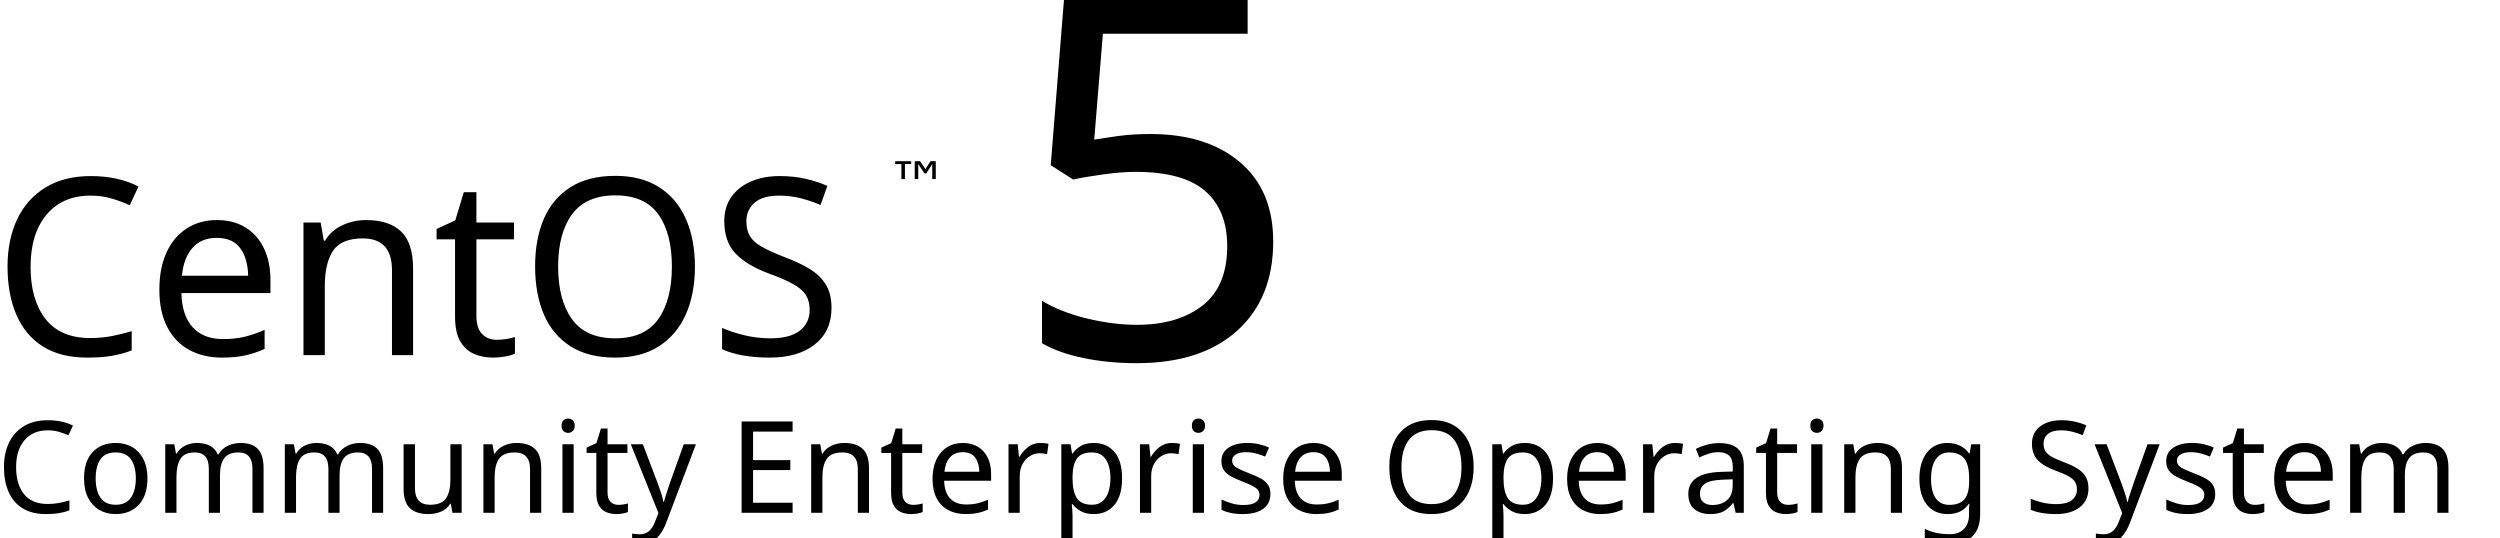
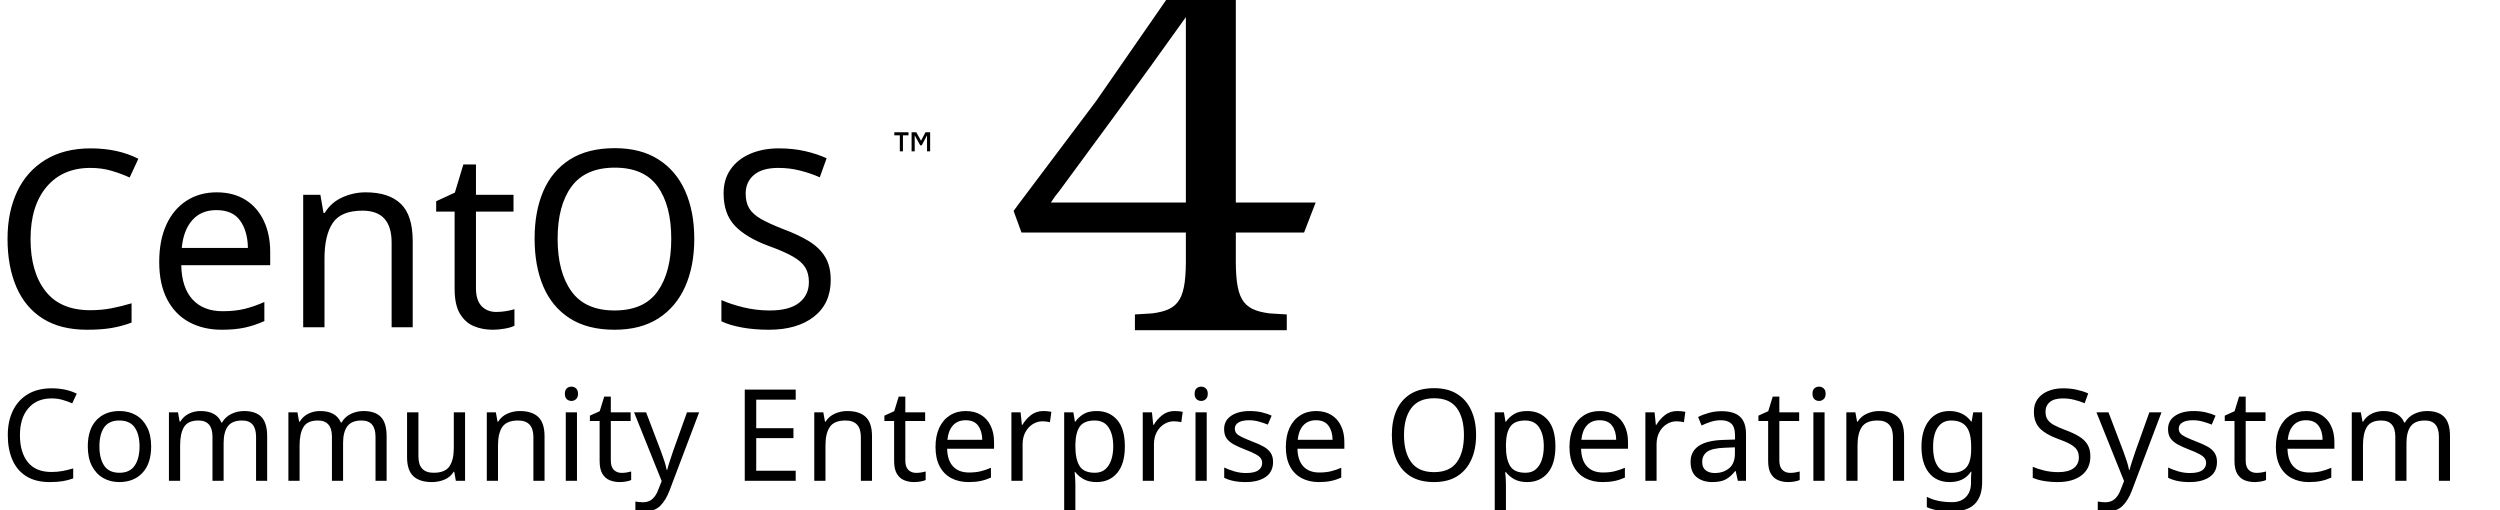
- <svg xmlns="http://www.w3.org/2000/svg" width="742.164" height="159.448" id="svg3394" version="1.0">
+ <svg xmlns="http://www.w3.org/2000/svg" width="742.858" height="151.27" id="svg3394" version="1.0">
  <defs id="defs3396">
    <clipPath clipPathUnits="userSpaceOnUse" id="clipPath4429">
      <g transform="matrix(0.9947658,0,0,1,1.786099,0)" id="g4431">
        <path style="fill:#eea623;fill-opacity:1;fill-rule:evenodd;stroke:none;stroke-width:30;stroke-linecap:round;stroke-linejoin:round;marker:none;marker-start:none;marker-mid:none;marker-end:none;stroke-miterlimit:4;stroke-dasharray:none;stroke-dashoffset:0;stroke-opacity:1;visibility:visible;display:inline;overflow:visible" d="M 322.541,2800.938 L 318.106,2806.667 L 313.671,2800.938 L 313.671,2757.795 L 294.732,2757.795 L 318.106,2732.258 L 341.238,2757.795 L 322.541,2757.795 L 322.541,2800.938 z" id="path4433" />
      </g>
    </clipPath>
  </defs>
-   <g id="layer1" transform="translate(-374.5613,-206.0309)">
-     <text xml:space="preserve" style="font-size:24px;font-style:normal;font-variant:normal;font-weight:normal;font-stretch:normal;text-align:center;line-height:125%;writing-mode:lr-tb;text-anchor:middle;fill:#000000;fill-opacity:1;stroke:none;stroke-width:1px;stroke-linecap:butt;stroke-linejoin:miter;stroke-opacity:1;font-family:DejaVu LGC Sans Mono;-inkscape-font-specification:DejaVu LGC Sans Mono" x="415.834" y="39.327" id="text2673" transform="translate(276.9631,568.0089)">
-       <tspan id="tspan2675" x="415.834" y="39.327" style="font-size:20px;font-style:normal;font-variant:normal;font-weight:normal;font-stretch:normal;font-family:DejaVu LGC Sans Mono;-inkscape-font-specification:DejaVu LGC Sans Mono" />
-     </text>
-     <g id="CENTOSARTWORK" transform="translate(63.60182,-547.6209)">
-       <text clip-path="none" id="text7691" y="850.815" x="311.795" style="font-size:72.706px;font-style:normal;font-variant:normal;font-weight:200;font-stretch:normal;text-align:start;line-height:125%;writing-mode:lr-tb;text-anchor:start;fill:#000000;fill-opacity:1;stroke:none;stroke-width:1;stroke-linecap:butt;stroke-linejoin:miter;stroke-miterlimit:4;stroke-dasharray:none;stroke-opacity:1;display:inline;font-family:Denmark;-inkscape-font-specification:Denmark Ultra-Light" xml:space="preserve" transform="scale(0.9903909,1.009702)">
-         <tspan style="font-size:72.706px;font-style:normal;font-variant:normal;font-weight:200;font-stretch:normal;text-align:start;line-height:125%;writing-mode:lr-tb;text-anchor:start;fill:#000000;fill-opacity:1;stroke-width:1;stroke-miterlimit:4;stroke-dasharray:none;font-family:Denmark;-inkscape-font-specification:Denmark Ultra-Light" y="850.815" x="311.795" id="tspan7693">CentOS</tspan>
+   <g id="layer1" transform="translate(-400.9789,-543.7236)">
+     <g id="CENTOSARTWORK">
+       <text transform="scale(0.9903873,1.009706)" xml:space="preserve" style="font-size:72.706px;font-style:normal;font-variant:normal;font-weight:200;font-stretch:normal;text-align:start;line-height:125%;writing-mode:lr-tb;text-anchor:start;fill:#000000;fill-opacity:1;stroke:none;stroke-width:1;stroke-linecap:butt;stroke-linejoin:miter;stroke-miterlimit:4;stroke-dasharray:none;stroke-opacity:1;display:inline;font-family:Denmark;-inkscape-font-specification:Denmark Ultra-Light" x="402.69" y="634.802" id="text7691" clip-path="none">
+         <tspan id="tspan7693" x="402.69" y="634.802" style="font-size:72.706px;font-style:normal;font-variant:normal;font-weight:200;font-stretch:normal;text-align:start;line-height:125%;writing-mode:lr-tb;text-anchor:start;fill:#000000;fill-opacity:1;stroke-width:1;stroke-miterlimit:4;stroke-dasharray:none;font-family:Denmark;-inkscape-font-specification:Denmark Ultra-Light">CentOS</tspan>
      </text>
-       <text xml:space="preserve" style="font-size:37.964px;font-style:normal;font-variant:normal;font-weight:200;font-stretch:normal;text-align:start;line-height:125%;writing-mode:lr-tb;text-anchor:start;fill:#000000;fill-opacity:1;stroke:none;stroke-width:1;stroke-linecap:butt;stroke-linejoin:miter;stroke-miterlimit:4;stroke-dasharray:none;stroke-opacity:1;display:inline;font-family:Denmark;-inkscape-font-specification:Denmark Ultra-Light" x="309.821" y="905.887" id="text3774" clip-path="none">
-         <tspan id="tspan3776" x="309.821" y="905.887" style="font-size:37.964px;font-style:normal;font-variant:normal;font-weight:200;font-stretch:normal;text-align:start;line-height:125%;writing-mode:lr-tb;text-anchor:start;fill:#000000;fill-opacity:1;stroke-width:1;stroke-miterlimit:4;stroke-dasharray:none;font-family:Denmark;-inkscape-font-specification:Denmark Ultra-Light">Community Enterprise Operating System</tspan>
+       <text clip-path="none" id="text2473" y="686.593" x="400.979" style="font-size:37.964px;font-style:normal;font-variant:normal;font-weight:200;font-stretch:normal;text-align:start;line-height:125%;writing-mode:lr-tb;text-anchor:start;fill:#000000;fill-opacity:1;stroke:none;stroke-width:1;stroke-linecap:butt;stroke-linejoin:miter;stroke-miterlimit:4;stroke-dasharray:none;stroke-opacity:1;display:inline;font-family:Denmark;-inkscape-font-specification:Denmark Ultra-Light" xml:space="preserve">
+         <tspan style="font-size:37.964px;font-style:normal;font-variant:normal;font-weight:200;font-stretch:normal;text-align:start;line-height:125%;writing-mode:lr-tb;text-anchor:start;fill:#000000;fill-opacity:1;stroke-width:1;stroke-miterlimit:4;stroke-dasharray:none;font-family:Denmark;-inkscape-font-specification:Denmark Ultra-Light" y="686.593" x="400.979" id="tspan2475">Community Enterprise Operating System</tspan>
      </text>
-       <text transform="scale(1.000002,0.9999977)" id="text3160" y="815.217" x="573.994" style="font-size:18.832px;font-style:normal;font-weight:normal;fill:#000000;fill-opacity:1;stroke:none;stroke-width:1;stroke-linecap:butt;stroke-linejoin:miter;stroke-miterlimit:4;stroke-dasharray:none;stroke-opacity:1;font-family:Bitstream Vera Sans" xml:space="preserve">
-         <tspan y="815.217" x="573.994" id="tspan3162">™</tspan>
+       <text transform="translate(276.9631,568.0089)" id="text2673" y="39.327" x="415.834" style="font-size:24px;font-style:normal;font-variant:normal;font-weight:normal;font-stretch:normal;text-align:center;line-height:125%;writing-mode:lr-tb;text-anchor:middle;fill:#000000;fill-opacity:1;stroke:none;stroke-width:1px;stroke-linecap:butt;stroke-linejoin:miter;stroke-opacity:1;font-family:DejaVu LGC Sans Mono;-inkscape-font-specification:DejaVu LGC Sans Mono" xml:space="preserve">
+         <tspan style="font-size:20px;font-style:normal;font-variant:normal;font-weight:normal;font-stretch:normal;font-family:DejaVu LGC Sans Mono;-inkscape-font-specification:DejaVu LGC Sans Mono" y="39.327" x="415.834" id="tspan2675" />
      </text>
-       <text xml:space="preserve" style="font-size:151.856px;font-style:normal;font-variant:normal;font-weight:200;font-stretch:normal;text-align:start;line-height:125%;writing-mode:lr-tb;text-anchor:start;fill:#000000;fill-opacity:1;stroke:none;stroke-width:1px;stroke-linecap:butt;stroke-linejoin:miter;stroke-opacity:1;font-family:Denmark;-inkscape-font-specification:Denmark Ultra-Light" x="610.73" y="859.951" id="text9583">
-         <tspan id="tspan9585" x="610.73" y="859.951" style="font-size:151.856px;font-style:normal;font-variant:normal;font-weight:200;font-stretch:normal;text-align:start;line-height:125%;writing-mode:lr-tb;text-anchor:start;fill:#000000;font-family:Denmark;-inkscape-font-specification:Denmark Ultra-Light">5</tspan>
+       <text id="text9583" y="641.844" x="698.258" style="font-size:156.093px;font-style:normal;font-variant:normal;font-weight:normal;font-stretch:normal;text-align:start;line-height:0%;writing-mode:lr-tb;text-anchor:start;fill:#000000;fill-opacity:1;stroke:none;stroke-width:1px;stroke-linecap:butt;stroke-linejoin:miter;stroke-opacity:1;font-family:URW Bookman L;-inkscape-font-specification:URW Bookman L" xml:space="preserve">
+         <tspan style="font-size:156.093px;font-style:normal;font-variant:normal;font-weight:normal;font-stretch:normal;text-align:start;line-height:0%;writing-mode:lr-tb;text-anchor:start;fill:#000000;font-family:URW Bookman L;-inkscape-font-specification:URW Bookman L" y="641.844" x="698.258" id="tspan9585">4</tspan>
+       </text>
+       <text transform="scale(0.9092079,1.099858)" id="text5087" y="543.405" x="730.674" style="font-size:18.264px;font-style:normal;font-weight:normal;fill:#000000;fill-opacity:1;stroke:none;stroke-width:1;stroke-linecap:butt;stroke-linejoin:miter;stroke-miterlimit:4;stroke-dasharray:none;stroke-opacity:1;font-family:Bitstream Vera Sans" xml:space="preserve">
+         <tspan y="543.405" x="730.674" id="tspan5089">™</tspan>
      </text>
    </g>
  </g>
</svg>
